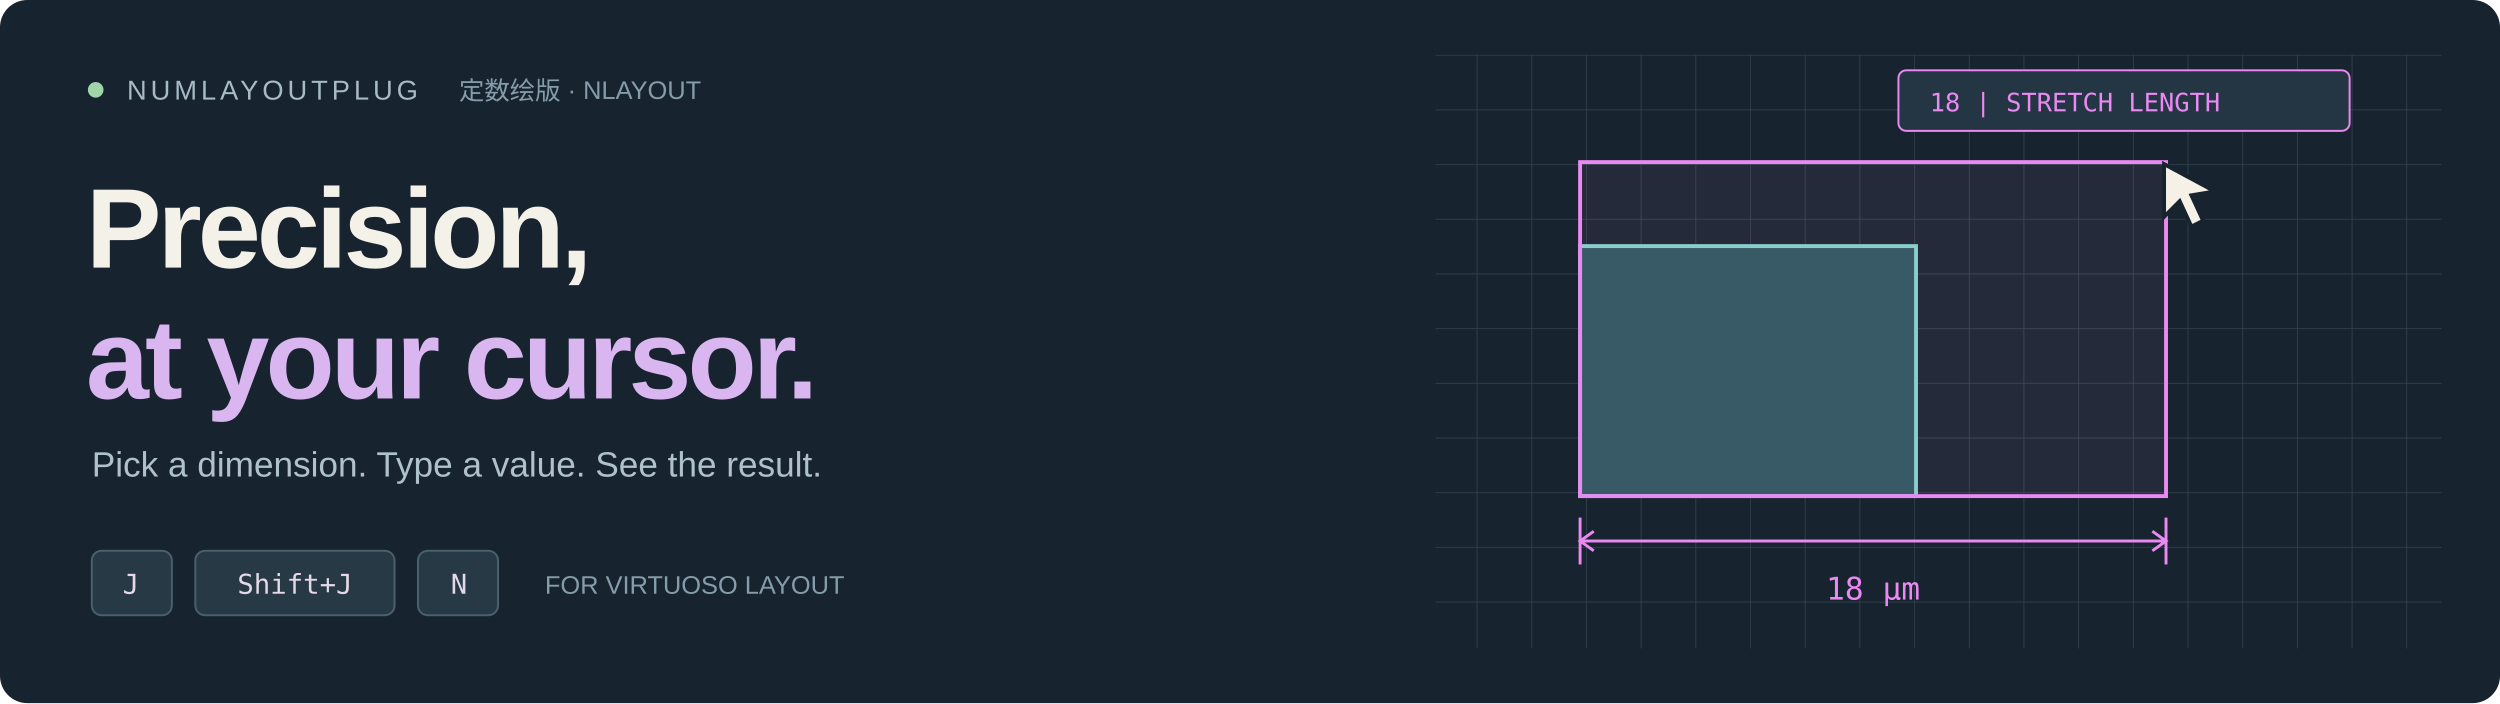
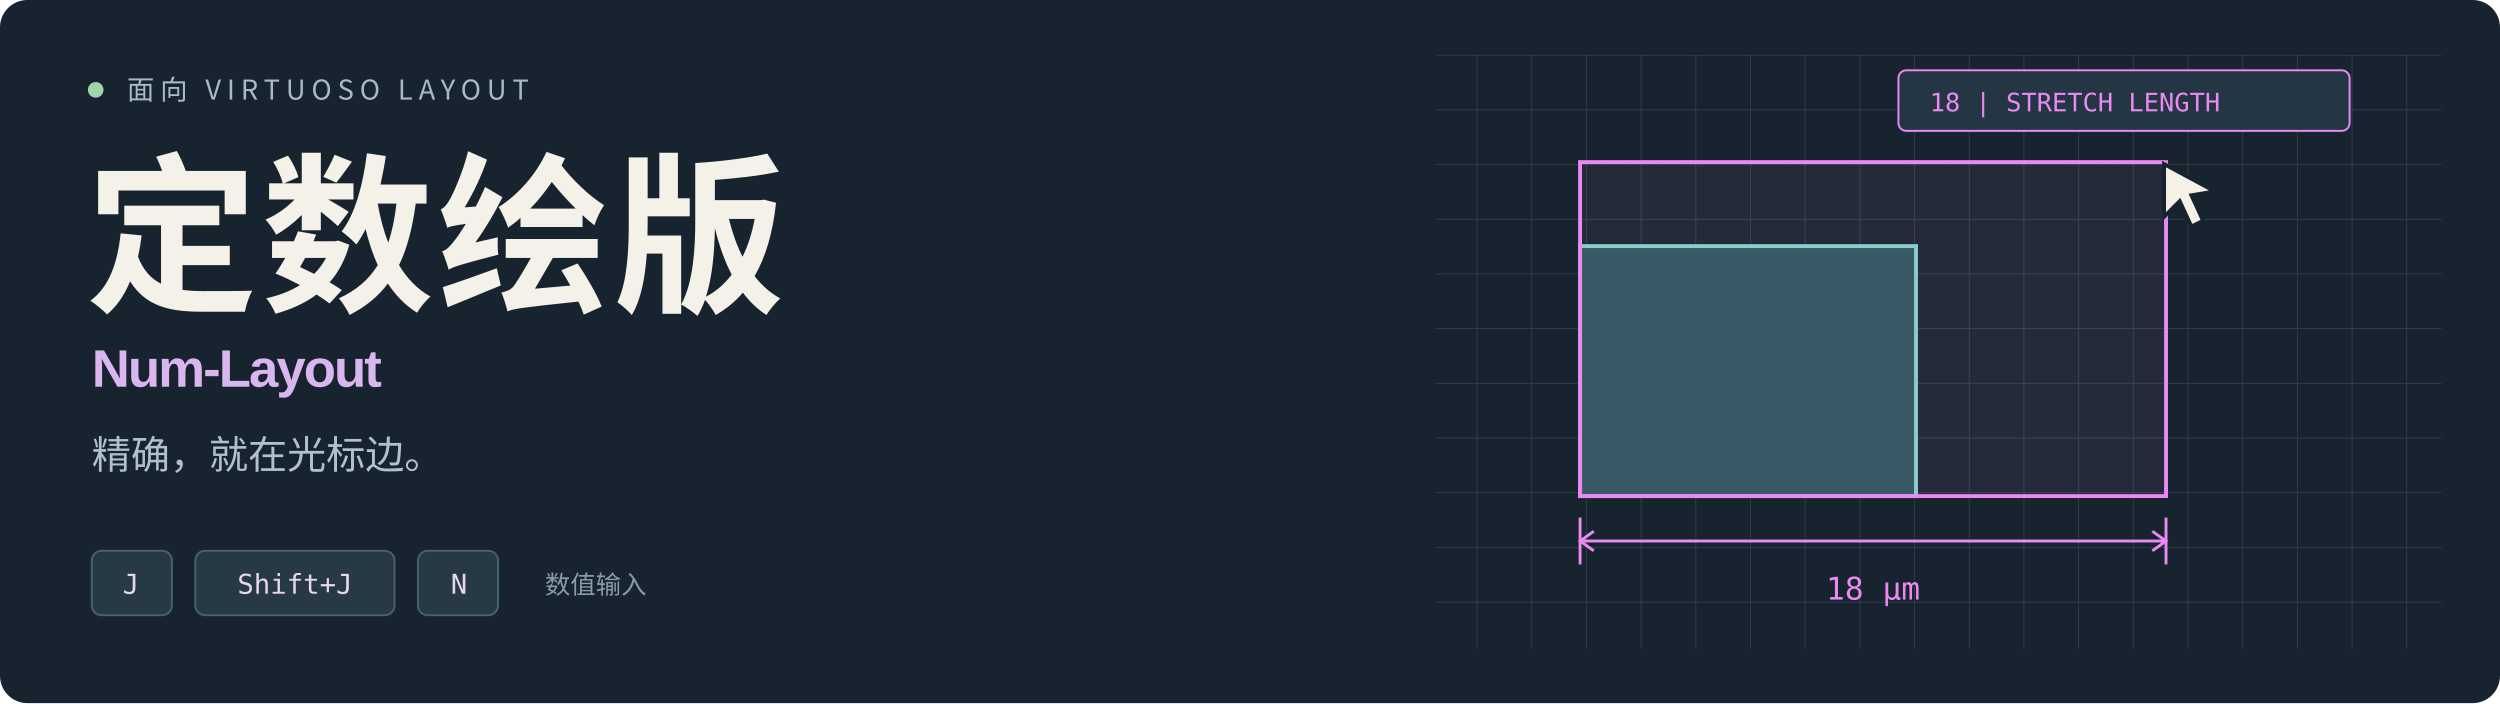
<svg xmlns="http://www.w3.org/2000/svg" viewBox="0 0 1280 360" role="img" aria-labelledby="title description">
  <defs>
    <pattern id="grid" width="28" height="28" patternUnits="userSpaceOnUse">
      <path d="M28 0H0V28" fill="none" stroke="#334753" stroke-width=".7" />
    </pattern>
  </defs>
  <rect width="1280" height="360" rx="14" fill="#17232e" />
  <rect x="735" y="28" width="515" height="304" fill="url(#grid)" />
  <circle cx="49" cy="46" r="4" fill="#9fd5a9" />
-   <text x="65" y="51" fill="#a7bac7" font-family="Arial,sans-serif" font-size="14" letter-spacing="2">NUMLAYOUTPLUG</text>
-   <text x="235" y="51" fill="#859daa" font-family="Arial,sans-serif" font-size="13">定数绘版 · NLAYOUT</text>
-   <text x="44" y="137" fill="#f4f1e8" font-family="Arial,sans-serif" font-weight="600" font-size="58" letter-spacing="-2">Precision,</text>
-   <text x="44" y="204" fill="#d9b6f0" font-family="Arial,sans-serif" font-weight="600" font-size="58" letter-spacing="-2">at your cursor.</text>
-   <text x="47" y="244" fill="#afc1cd" font-family="Arial,sans-serif" font-size="18">Pick a dimension. Type a value. See the result.</text>
+   <text x="65" y="51" fill="#a7bac7" font-family="'Noto Sans CJK SC','Microsoft YaHei',Arial,sans-serif" font-size="14" letter-spacing="3">面向 VIRTUOSO LAYOUT</text>
+   <text x="44" y="153" fill="#f4f1e8" font-family="'Noto Sans CJK SC','Microsoft YaHei',Arial,sans-serif" font-weight="650" font-size="88" letter-spacing="2">定数绘版</text>
+   <text x="47" y="198" fill="#d9b6f0" font-family="Arial,sans-serif" font-weight="600" font-size="27" letter-spacing="-1">Num-Layout</text>
+   <text x="47" y="240" fill="#afc1cd" font-family="'Noto Sans CJK SC','Microsoft YaHei',Arial,sans-serif" font-size="20">精确，就在光标边。</text>
  <g fill="#263944" stroke="#49606d">
    <rect x="47" y="282" width="41" height="33" rx="5" />
    <rect x="100" y="282" width="102" height="33" rx="5" />
    <rect x="214" y="282" width="41" height="33" rx="5" />
  </g>
  <g fill="#e4d8e9" font-family="Consolas,monospace" font-size="14" text-anchor="middle">
    <text x="67" y="304">J</text>
    <text x="151" y="304">Shift+J</text>
    <text x="235" y="304">N</text>
  </g>
-   <text x="279" y="304" fill="#859daa" font-family="Arial,sans-serif" font-size="13">FOR VIRTUOSO LAYOUT</text>
+   <text x="279" y="304" fill="#859daa" font-family="'Noto Sans CJK SC','Microsoft YaHei',Arial,sans-serif" font-size="13">数值输入</text>
  <rect x="809" y="126" width="172" height="128" fill="#2b575c" stroke="#82d2c9" stroke-width="2" />
  <rect x="809" y="83" width="300" height="171" fill="#e989f1" fill-opacity=".07" stroke="#e989f1" stroke-width="2" />
  <path d="M809 277H1109m-293-5-7 5 7 5m286-10 7 5-7 5M809 265v24M1109 265v24" fill="none" stroke="#e989f1" stroke-width="1.5" />
  <text x="959" y="307" fill="#e989f1" font-family="Consolas,monospace" font-size="16" text-anchor="middle">18 µm</text>
  <path d="M1108 84v27l8-8 6 13 6-3-6-13 12-2Z" fill="#f5f1e6" stroke="#17232e" stroke-width="2" />
  <rect x="972" y="36" width="231" height="31" rx="4" fill="#243643" stroke="#e989f1" />
  <text x="988" y="57" fill="#e989f1" font-family="Consolas,monospace" font-size="13">18 | STRETCH LENGTH</text>
</svg>
